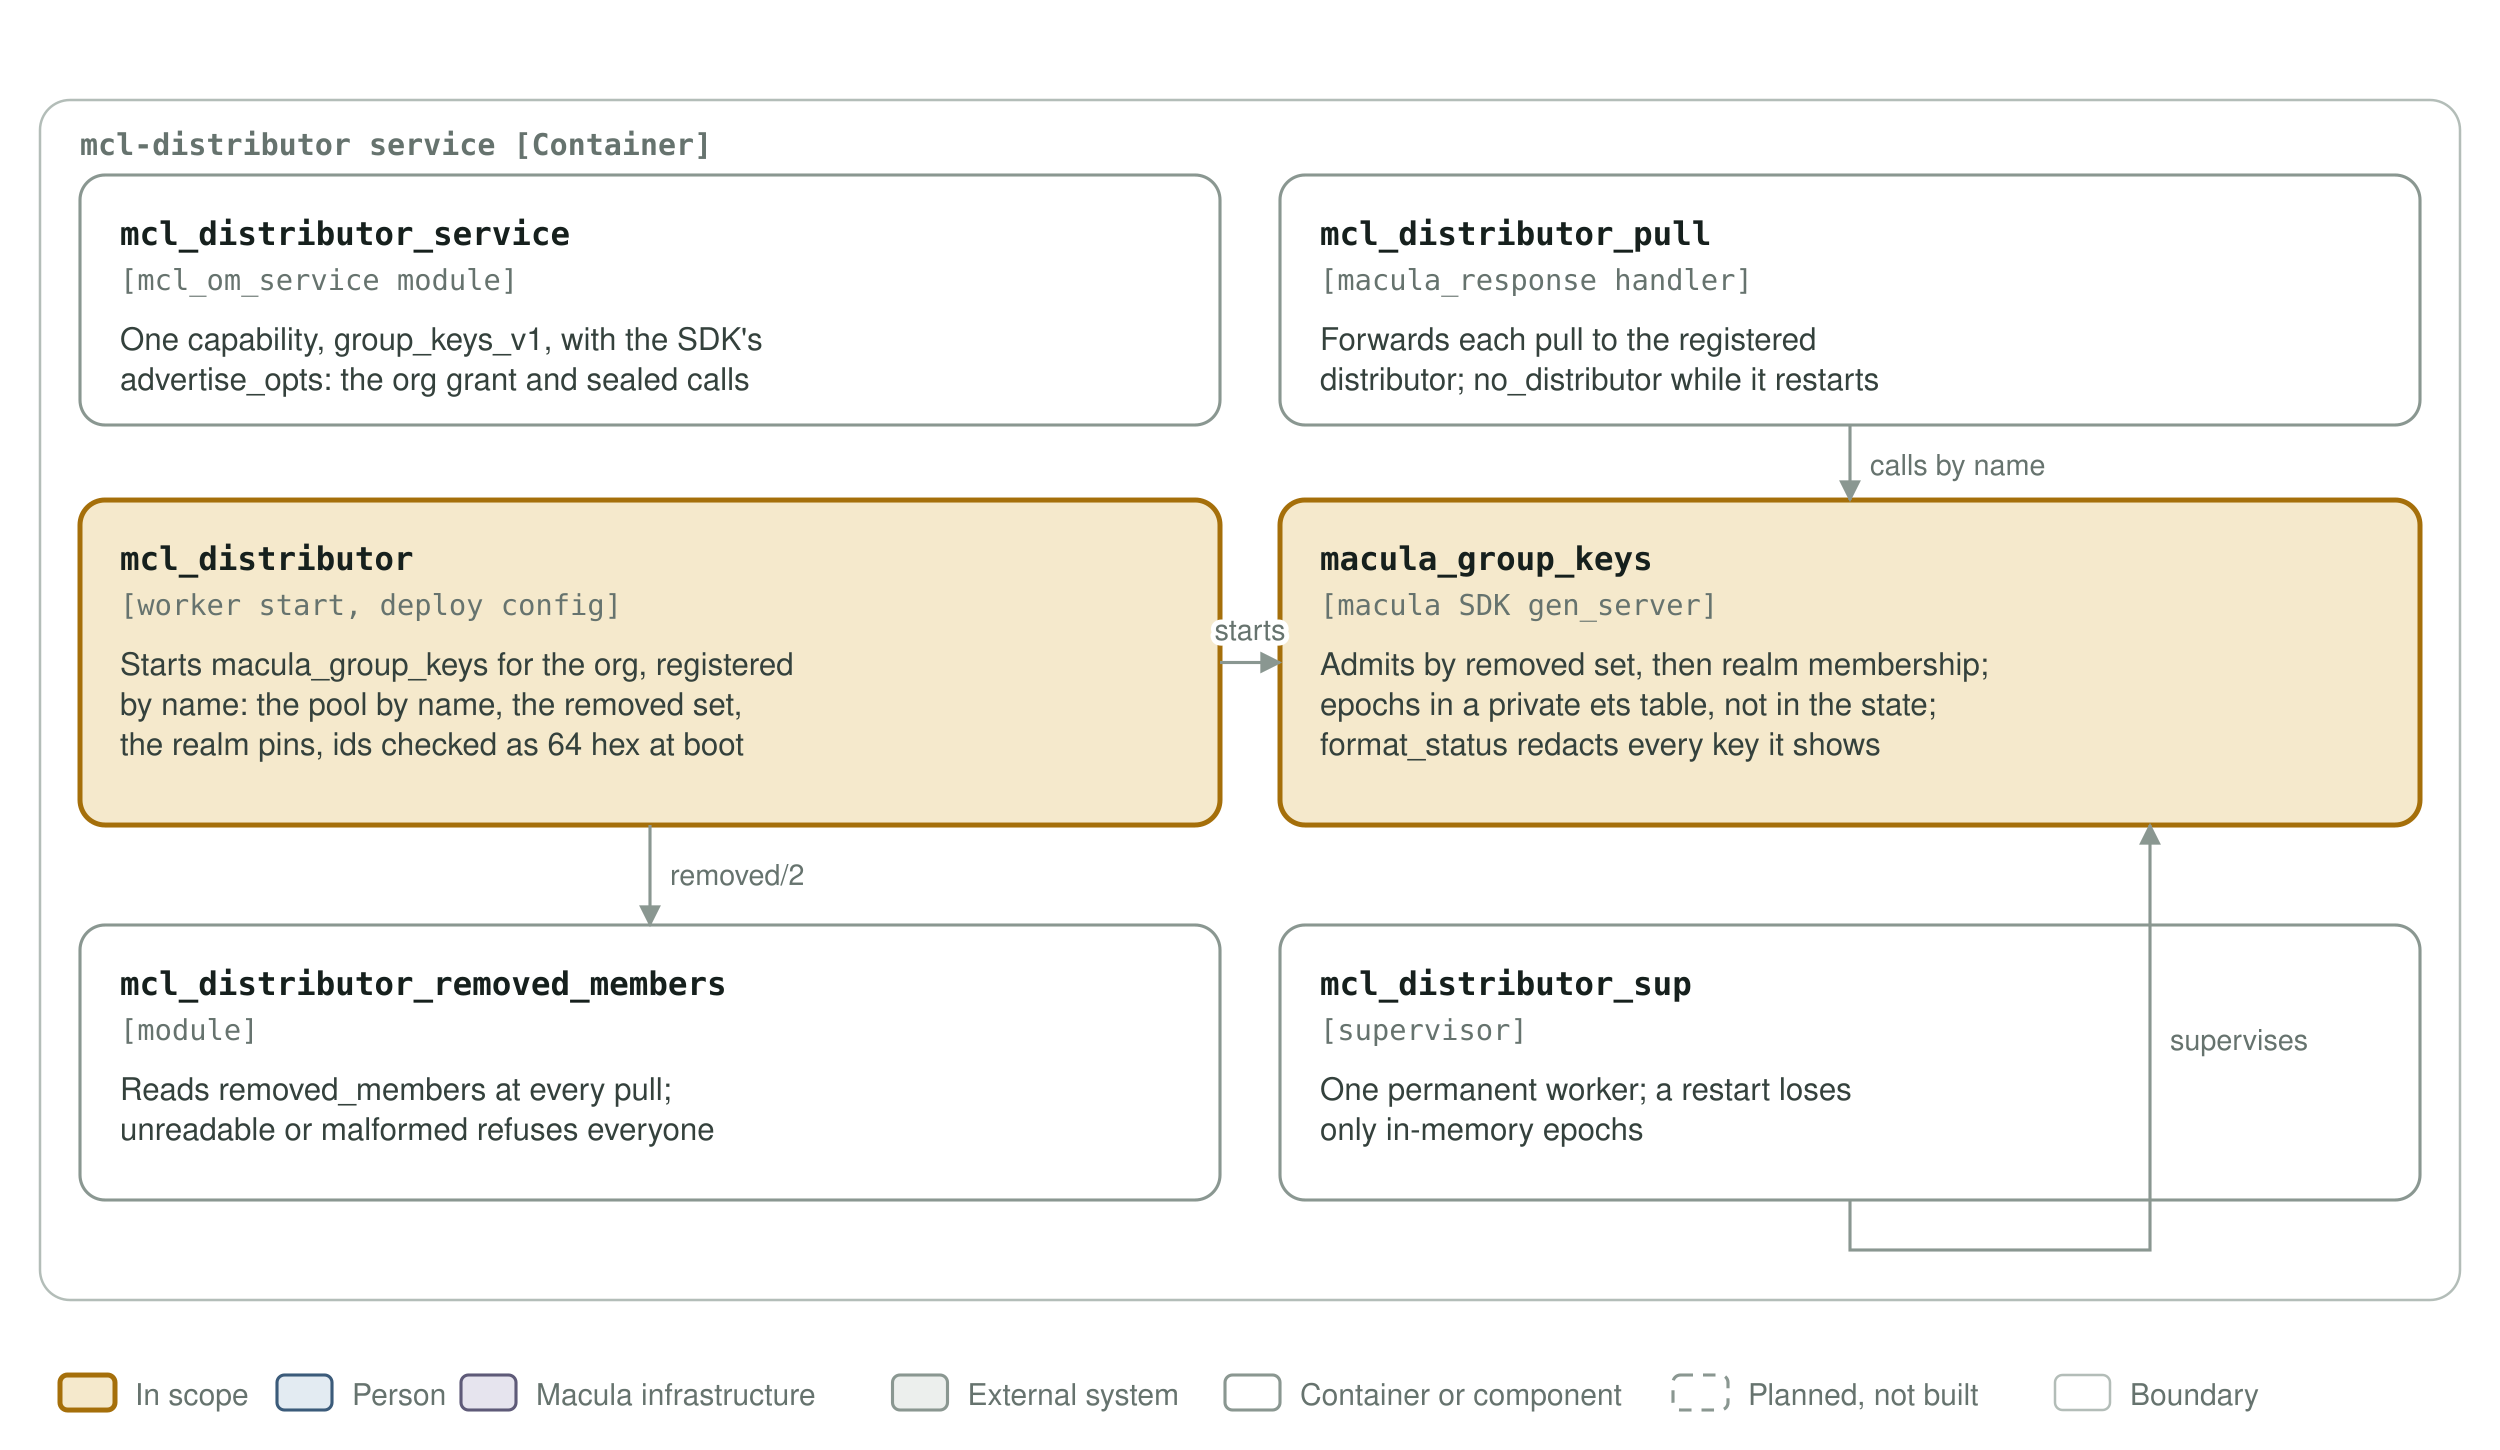
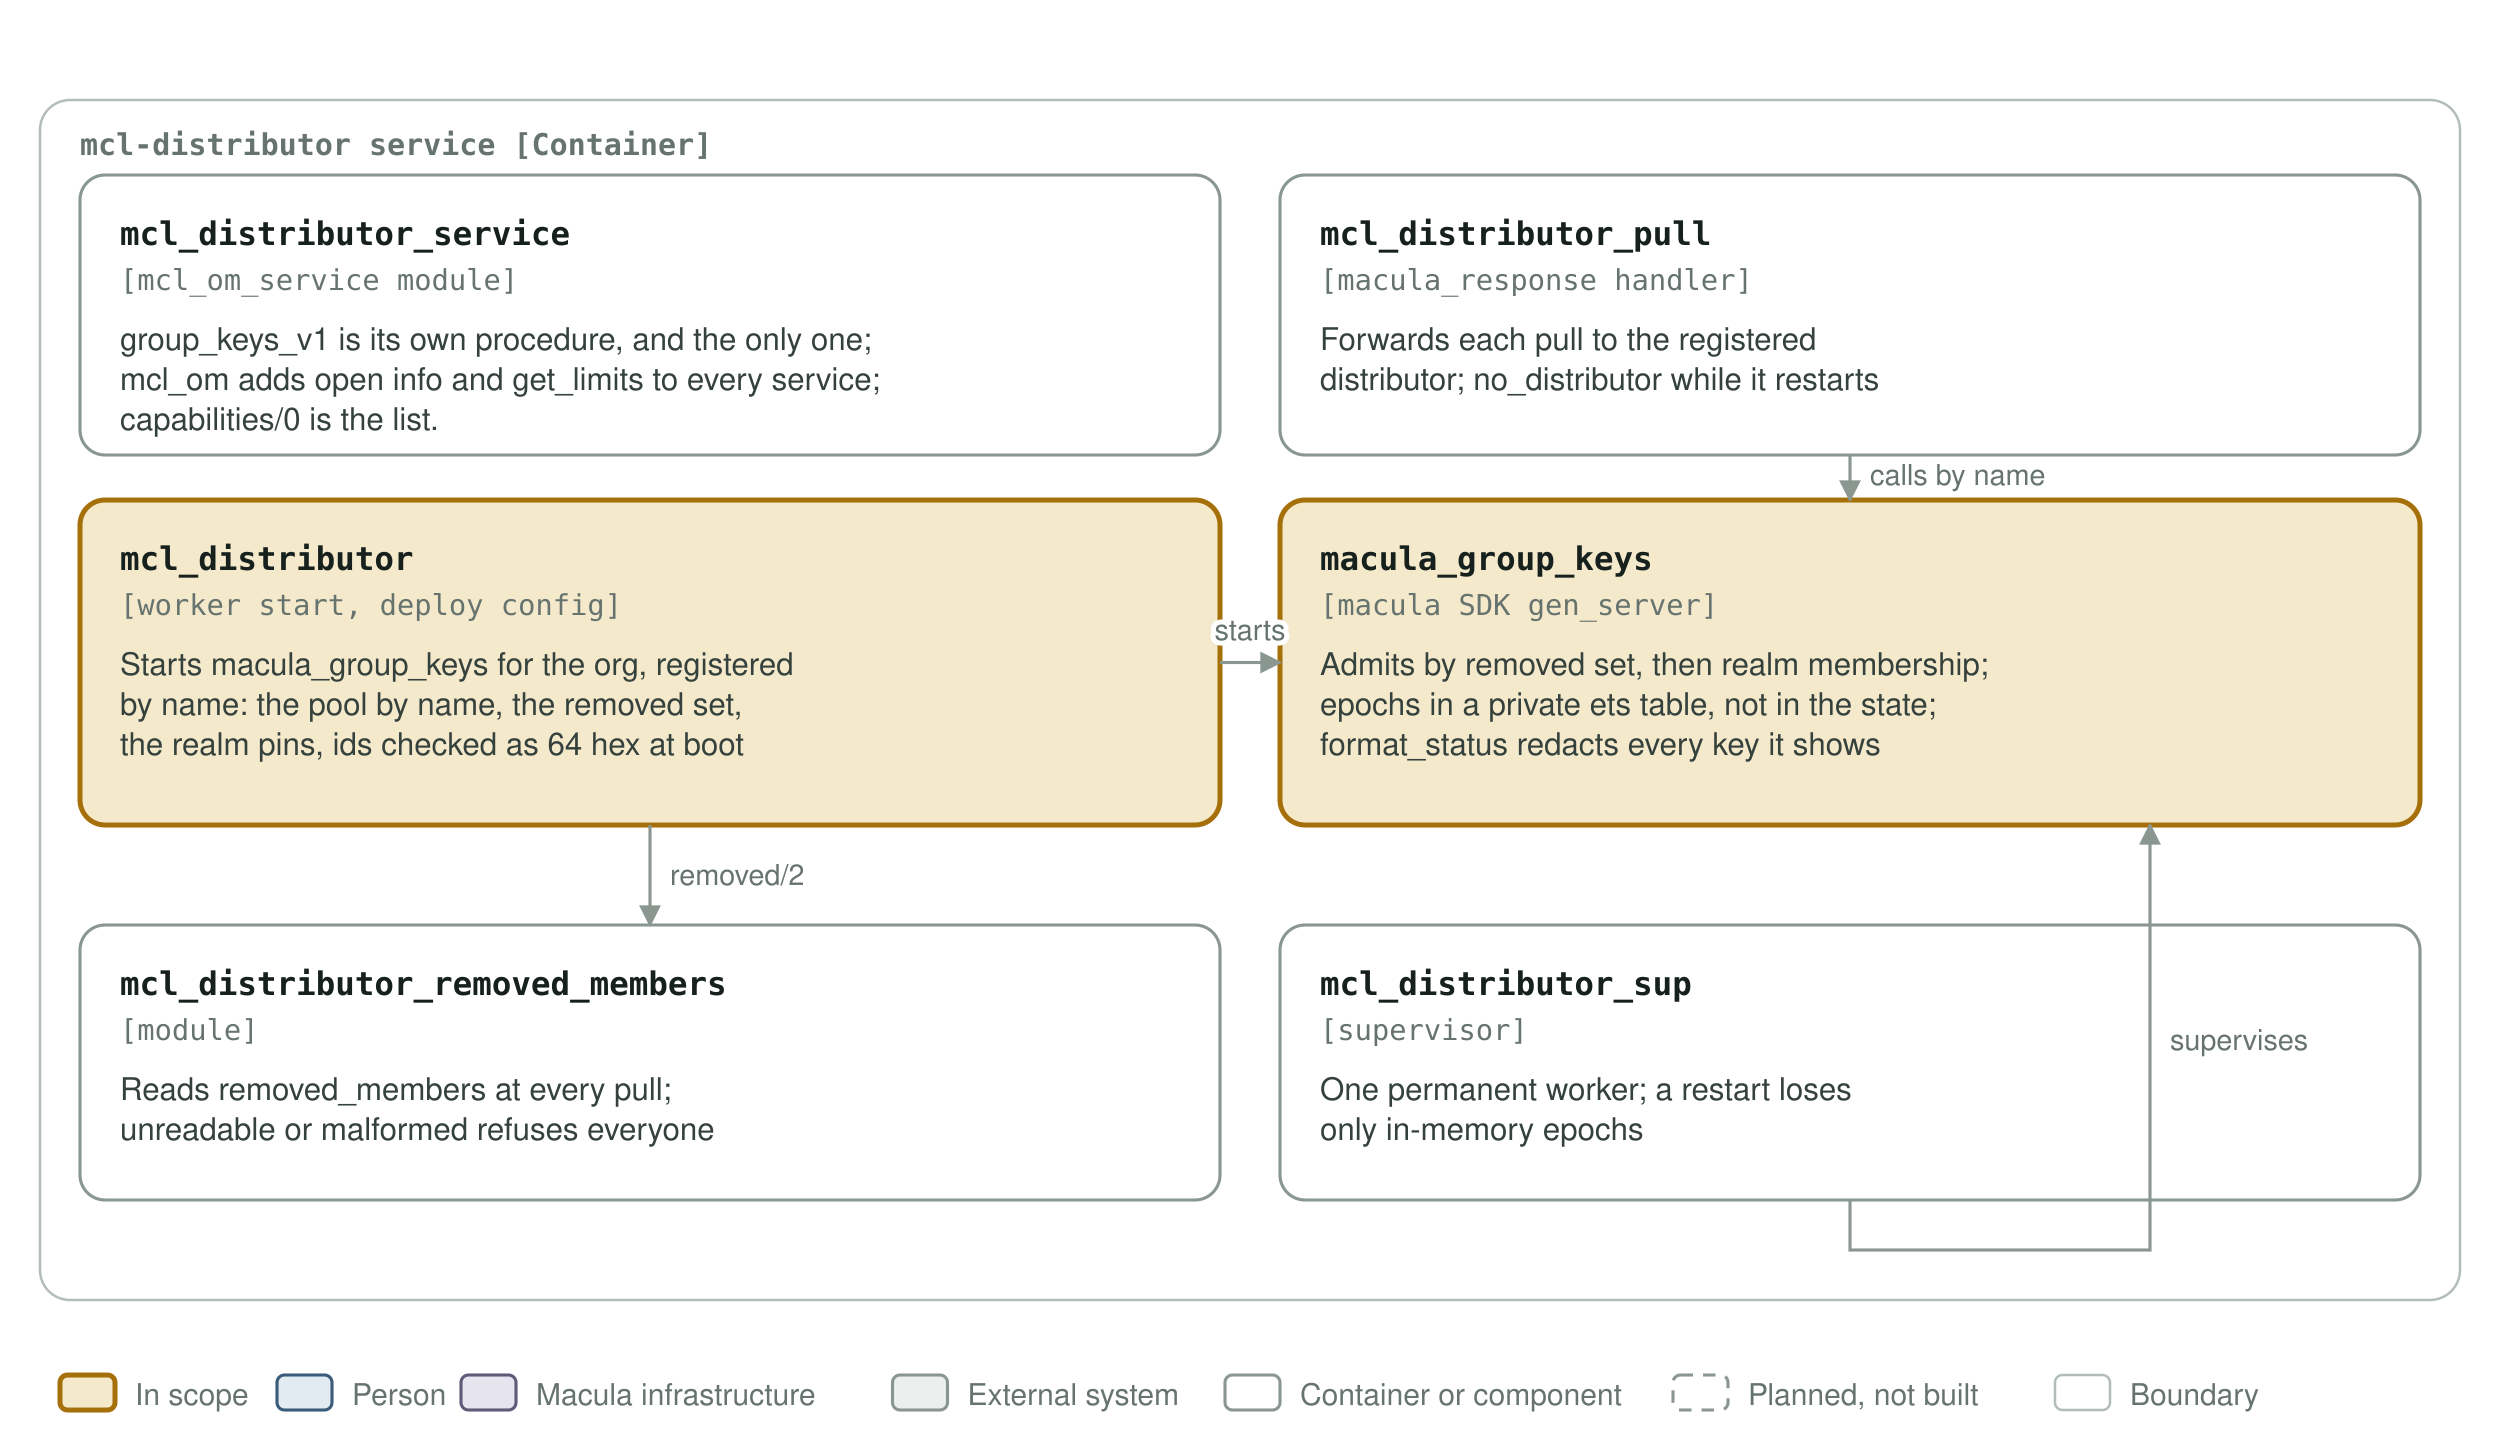
<svg xmlns="http://www.w3.org/2000/svg" viewBox="0 0 1000 580" role="img" aria-label="mcl-distributor components">
  <style>
.t-name { font-family: "Atkinson Hyperlegible", "Segoe UI", system-ui, -apple-system, Helvetica, Arial, sans-serif; font-size: 15px; font-weight: 700; }
.t-desc { font-family: "Atkinson Hyperlegible", "Segoe UI", system-ui, -apple-system, Helvetica, Arial, sans-serif; font-size: 12.5px; }
.t-rel { font-family: "Atkinson Hyperlegible", "Segoe UI", system-ui, -apple-system, Helvetica, Arial, sans-serif; font-size: 11.5px; paint-order: stroke; stroke-width: 4px; stroke-linejoin: round; }
.t-code { font-family: "JetBrains Mono", ui-monospace, Menlo, Consolas, monospace; font-size: 13px; font-weight: 600; }
.t-type { font-family: "JetBrains Mono", ui-monospace, Menlo, Consolas, monospace; font-size: 11.5px; }
.t-bound { font-family: "JetBrains Mono", ui-monospace, Menlo, Consolas, monospace; font-size: 12px; font-weight: 600; }
.t-leg { font-family: "Atkinson Hyperlegible", "Segoe UI", system-ui, -apple-system, Helvetica, Arial, sans-serif; font-size: 12px; }
.edge { fill: none; stroke-width: 1.25; }
.edge-later { fill: none; stroke-width: 1.25; stroke-dasharray: 5 4; }
.bg { fill: #FFFFFF; }
.b-sys { fill: #F5E9CC; stroke: #A56F0A; stroke-width: 2; }
.b-per { fill: #E3EBF2; stroke: #3B5B7A; stroke-width: 1.25; }
.b-mac { fill: #E6E4EE; stroke: #5E5A78; stroke-width: 1.25; }
.b-ext { fill: #ECEFED; stroke: #8A9791; stroke-width: 1.25; }
.b-cmp { fill: #FFFFFF; stroke: #8A9791; stroke-width: 1.25; }
.b-later { fill: none; stroke: #8A9791; stroke-width: 1.25; stroke-dasharray: 5 4; }
.bound { fill: none; stroke: #B3BDB8; stroke-width: 1; }
.head { fill: #3B5B7A; }
.t-name, .t-code { fill: #16201D; }
.t-type, .t-bound, .t-leg { fill: #66736E; }
.t-desc { fill: #34413C; }
.t-rel { fill: #66736E; stroke: #FFFFFF; }
.edge, .edge-later { stroke: #8A9791; }
.arrowhead { fill: #8A9791; }
@media (prefers-color-scheme: dark) {
.bg { fill: #171F1C; }
.b-sys { fill: #3A2E13; stroke: #E3AA3C; }
.b-per { fill: #1D2A36; stroke: #8EB4D8; }
.b-mac { fill: #26243A; stroke: #A9A4C8; }
.b-ext { fill: #1C2421; stroke: #7D8B85; }
.b-cmp { fill: #171F1C; stroke: #7D8B85; }
.b-later { stroke: #7D8B85; }
.bound { stroke: #4A5752; }
.head { fill: #8EB4D8; }
.t-name, .t-code { fill: #E6ECE9; }
.t-type, .t-bound, .t-leg { fill: #93A09A; }
.t-desc { fill: #C3CDC8; }
.t-rel { fill: #93A09A; stroke: #171F1C; }
.edge, .edge-later { stroke: #7D8B85; }
.arrowhead { fill: #7D8B85; }
}
</style>
  <defs>
    <marker id="a" viewBox="0 0 10 10" refX="9" refY="5" markerWidth="7" markerHeight="7" orient="auto-start-reverse">
      <path class="arrowhead" d="M0 0L10 5L0 10z" />
    </marker>
  </defs>
  <rect class="bg" x="0" y="0" width="1000" height="580" />
  <rect class="bound" x="16" y="40" width="968" height="480" rx="12" />
  <text class="t-bound" x="32" y="62">mcl-distributor service [Container]</text>
-   <rect class="b-cmp" x="32" y="70" width="456" height="100" rx="10" />
+   <rect class="b-cmp" x="32" y="70" width="456" height="112" rx="10" />
  <text class="t-code" x="48" y="98">mcl_distributor_service</text>
  <text class="t-type" x="48" y="116">[mcl_om_service module]</text>
-   <text class="t-desc" x="48" y="140">One capability, group_keys_v1, with the SDK's</text>
-   <text class="t-desc" x="48" y="156">advertise_opts: the org grant and sealed calls</text>
-   <rect class="b-cmp" x="512" y="70" width="456" height="100" rx="10" />
+   <text class="t-desc" x="48" y="140">group_keys_v1 is its own procedure, and the only one;</text>
+   <text class="t-desc" x="48" y="156">mcl_om adds open info and get_limits to every service;</text>
+   <text class="t-desc" x="48" y="172">capabilities/0 is the list.</text>
+   <rect class="b-cmp" x="512" y="70" width="456" height="112" rx="10" />
  <text class="t-code" x="528" y="98">mcl_distributor_pull</text>
  <text class="t-type" x="528" y="116">[macula_response handler]</text>
  <text class="t-desc" x="528" y="140">Forwards each pull to the registered</text>
  <text class="t-desc" x="528" y="156">distributor; no_distributor while it restarts</text>
  <rect class="b-sys" x="32" y="200" width="456" height="130" rx="10" />
  <text class="t-code" x="48" y="228">mcl_distributor</text>
  <text class="t-type" x="48" y="246">[worker start, deploy config]</text>
  <text class="t-desc" x="48" y="270">Starts macula_group_keys for the org, registered</text>
  <text class="t-desc" x="48" y="286">by name: the pool by name, the removed set,</text>
  <text class="t-desc" x="48" y="302">the realm pins, ids checked as 64 hex at boot</text>
  <rect class="b-sys" x="512" y="200" width="456" height="130" rx="10" />
  <text class="t-code" x="528" y="228">macula_group_keys</text>
  <text class="t-type" x="528" y="246">[macula SDK gen_server]</text>
  <text class="t-desc" x="528" y="270">Admits by removed set, then realm membership;</text>
  <text class="t-desc" x="528" y="286">epochs in a private ets table, not in the state;</text>
  <text class="t-desc" x="528" y="302">format_status redacts every key it shows</text>
  <rect class="b-cmp" x="32" y="370" width="456" height="110" rx="10" />
  <text class="t-code" x="48" y="398">mcl_distributor_removed_members</text>
  <text class="t-type" x="48" y="416">[module]</text>
  <text class="t-desc" x="48" y="440">Reads removed_members at every pull;</text>
  <text class="t-desc" x="48" y="456">unreadable or malformed refuses everyone</text>
  <rect class="b-cmp" x="512" y="370" width="456" height="110" rx="10" />
  <text class="t-code" x="528" y="398">mcl_distributor_sup</text>
  <text class="t-type" x="528" y="416">[supervisor]</text>
  <text class="t-desc" x="528" y="440">One permanent worker; a restart loses</text>
  <text class="t-desc" x="528" y="456">only in-memory epochs</text>
-   <path class="edge" d="M740 170V200" marker-end="url(#a)" />
-   <text class="t-rel" x="748" y="190">calls by name</text>
+   <path class="edge" d="M740 182V200" marker-end="url(#a)" />
+   <text class="t-rel" x="748" y="194">calls by name</text>
  <path class="edge" d="M488 265H512" marker-end="url(#a)" />
  <text class="t-rel" x="500" y="256" text-anchor="middle">starts</text>
  <path class="edge" d="M260 330V370" marker-end="url(#a)" />
  <text class="t-rel" x="268" y="354">removed/2</text>
  <path class="edge" d="M740 480V500H860V330" marker-end="url(#a)" />
  <text class="t-rel" x="868" y="420">supervises</text>
  <rect class="b-sys" x="24" y="550" width="22" height="14" rx="3" />
  <text class="t-leg" x="54" y="562">In scope</text>
  <rect class="b-per" x="110.8" y="550" width="22" height="14" rx="3" />
  <text class="t-leg" x="140.8" y="562">Person</text>
  <rect class="b-mac" x="184.4" y="550" width="22" height="14" rx="3" />
  <text class="t-leg" x="214.4" y="562">Macula infrastructure</text>
  <rect class="b-ext" x="357.0" y="550" width="22" height="14" rx="3" />
  <text class="t-leg" x="387.0" y="562">External system</text>
  <rect class="b-cmp" x="490.0" y="550" width="22" height="14" rx="3" />
  <text class="t-leg" x="520.0" y="562">Container or component</text>
  <rect class="b-later" x="669.2" y="550" width="22" height="14" rx="3" />
  <text class="t-leg" x="699.2" y="562">Planned, not built</text>
  <rect class="bound" x="822.0" y="550" width="22" height="14" rx="3" />
  <text class="t-leg" x="852.0" y="562">Boundary</text>
</svg>
